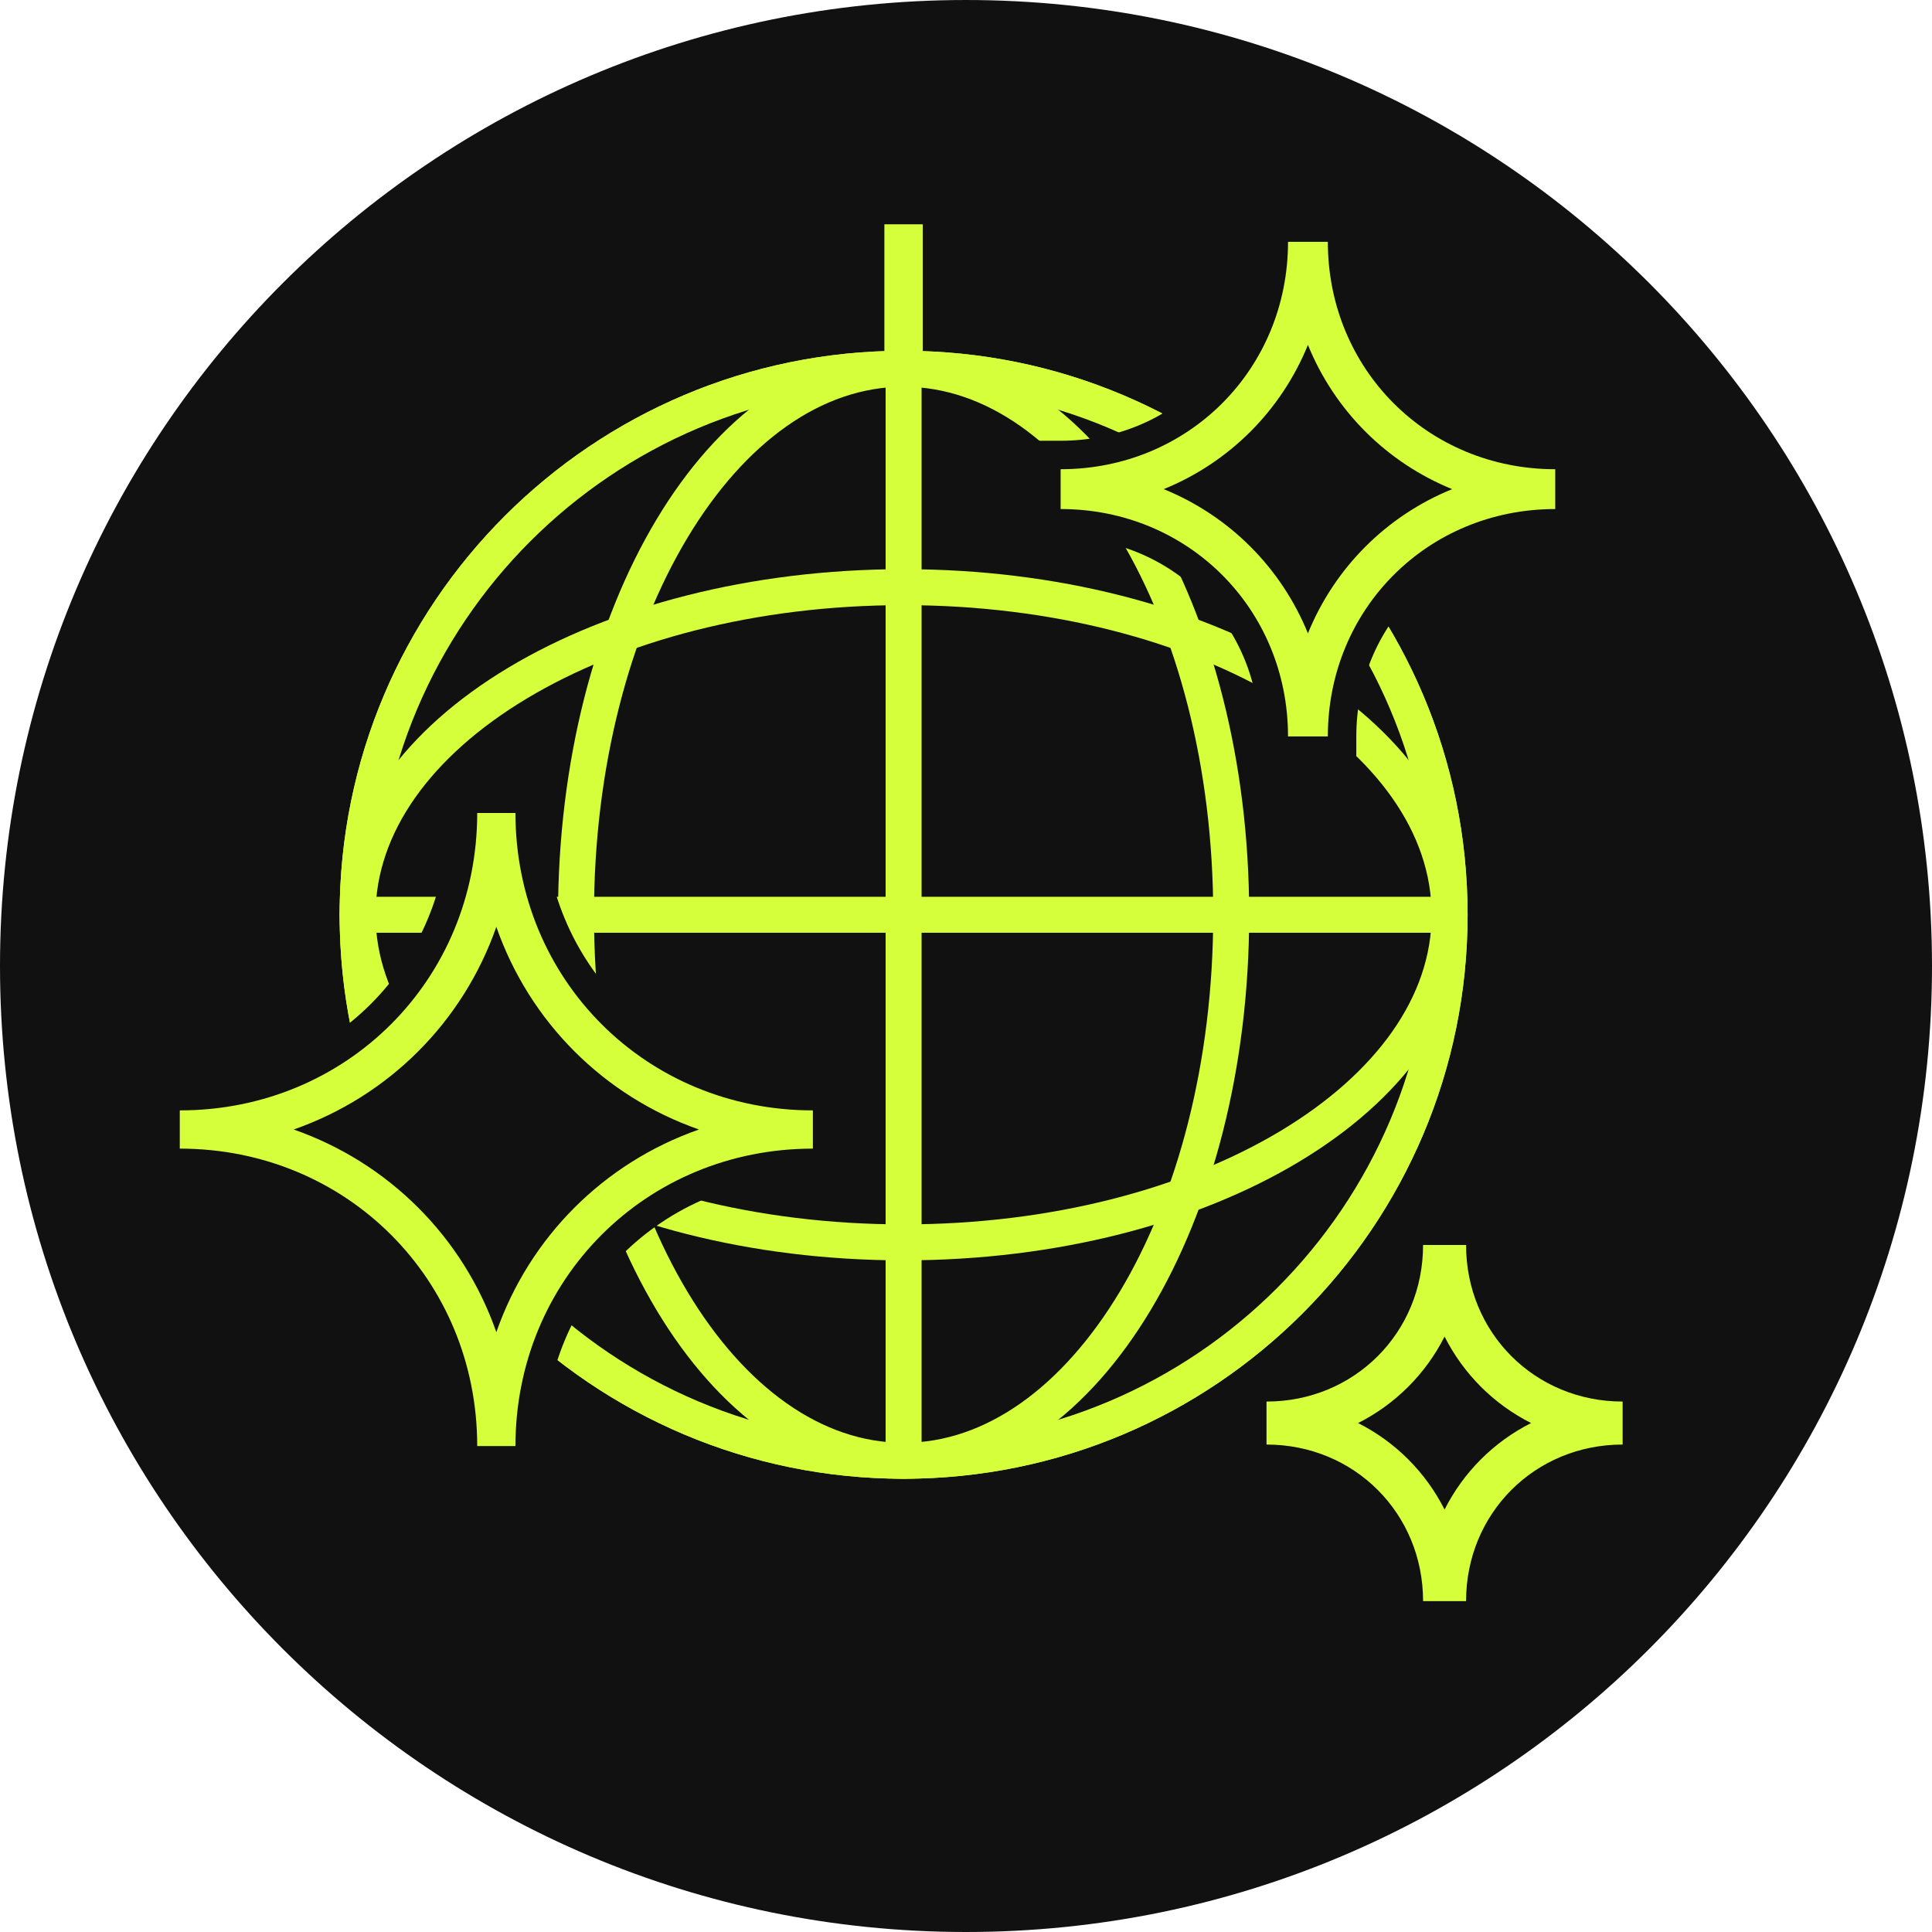
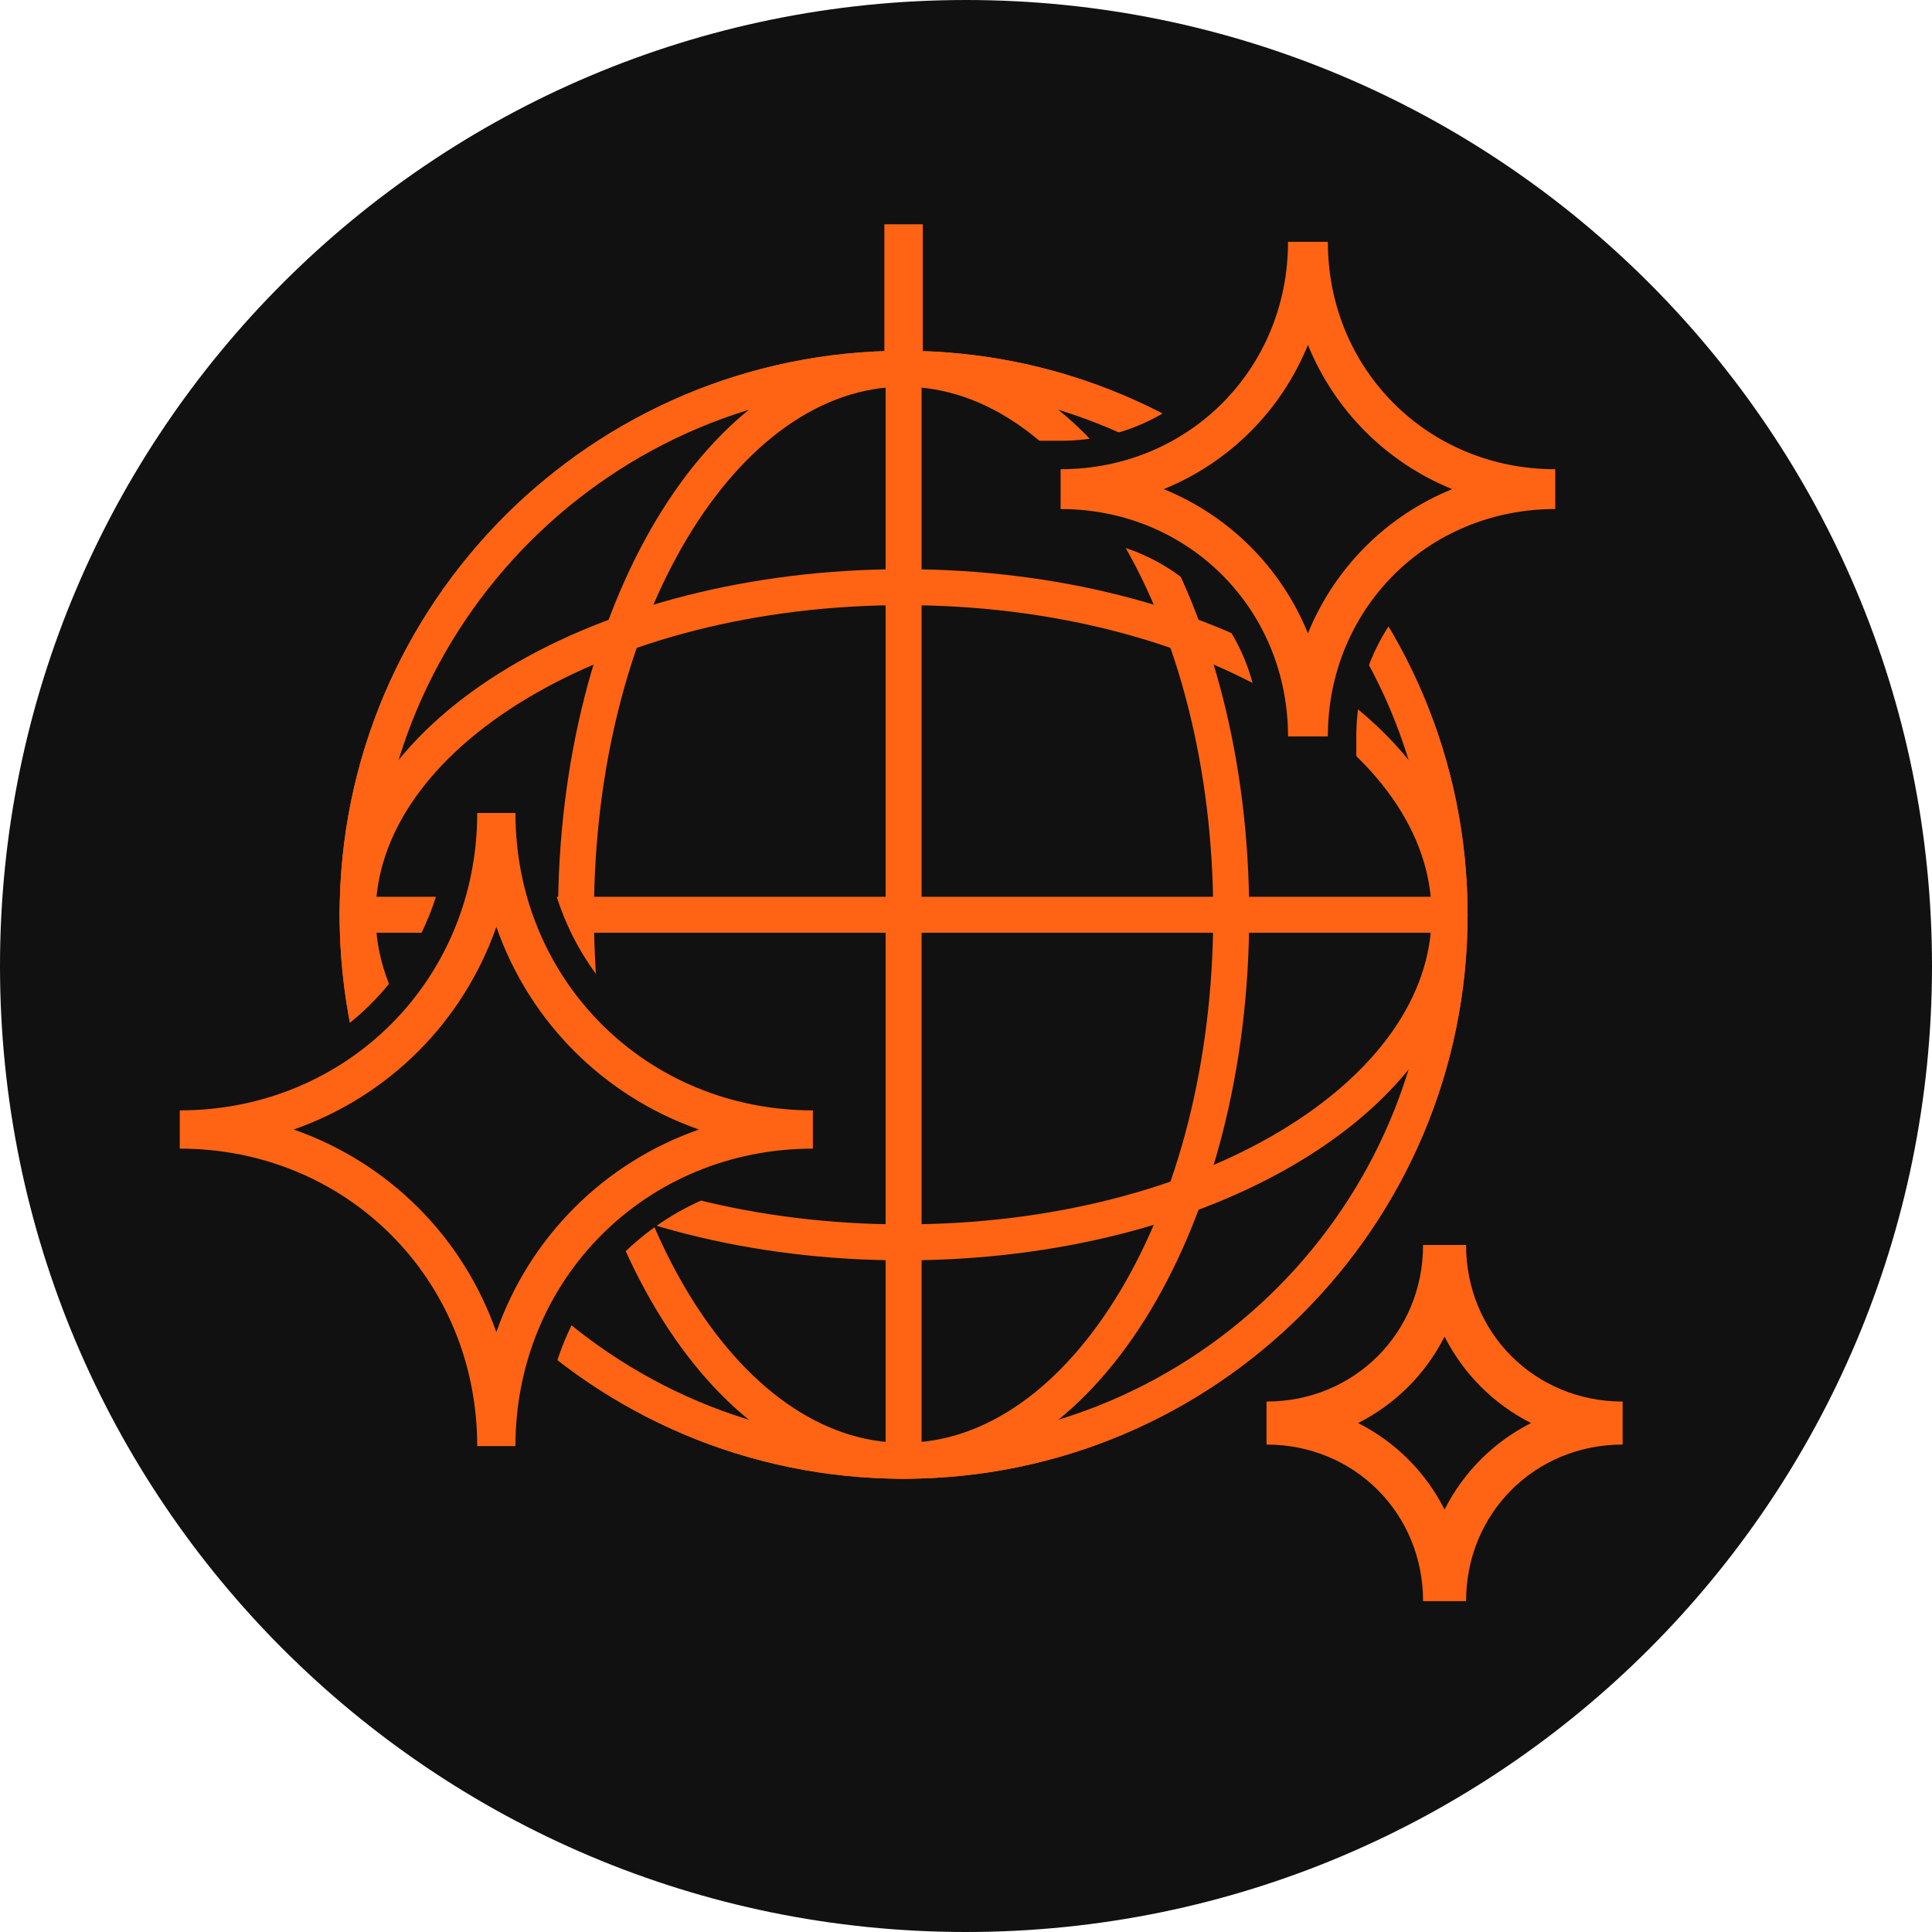
<svg xmlns="http://www.w3.org/2000/svg" aria-hidden="true" version="1.1" viewBox="0 0 384.771 384.771">
  <defs>
    <clipPath id="clip_1">
      <path transform="matrix(1,0,0,-1,0,384.771)" d="M0 384.771H384.771V0H0Z" />
    </clipPath>
  </defs>
  <g>
    <g clip-path="url(#clip_1)">
      <path transform="matrix(1,0,0,-1,384.7708,192.3856)" d="M0 0C0-106.252-86.134-192.385-192.385-192.385-298.637-192.385-384.771-106.252-384.771 0-384.771 106.252-298.637 192.385-192.385 192.385-86.134 192.385 0 106.252 0 0" fill="#111111" />
-       <path transform="matrix(1,0,0,-1,179.9581,73.44129)" stroke-width="7.654" stroke-linecap="butt" stroke-miterlimit="10" stroke-linejoin="miter" fill="none" stroke="#d4ff3a" d="M0 0V28.772" />
-       <path transform="matrix(1,0,0,-1,288.6985,182.1817)" stroke-width="7.162" stroke-linecap="butt" stroke-miterlimit="10" stroke-linejoin="miter" fill="none" stroke="#d4ff3a" d="M0 0C0-60.056-48.685-108.74-108.74-108.74-168.796-108.74-217.481-60.056-217.481 0-217.481 60.056-168.796 108.74-108.74 108.74-48.685 108.74 0 60.056 0 0Z" />
+       <path transform="matrix(1,0,0,-1,179.9581,73.44129)" stroke-width="7.654" stroke-linecap="butt" stroke-miterlimit="10" stroke-linejoin="miter" fill="none" stroke="#ff6414" d="M0 0V28.772" />
+       <path transform="matrix(1,0,0,-1,288.6985,182.1817)" stroke-width="7.162" stroke-linecap="butt" stroke-miterlimit="10" stroke-linejoin="miter" fill="none" stroke="#ff6414" d="M0 0C0-60.056-48.685-108.74-108.74-108.74-168.796-108.74-217.481-60.056-217.481 0-217.481 60.056-168.796 108.74-108.74 108.74-48.685 108.74 0 60.056 0 0Z" />
      <path transform="matrix(1,0,0,-1,288.6985,182.1817)" d="M0 0C0-60.056-48.685-108.74-108.74-108.74-168.796-108.74-217.481-60.056-217.481 0-217.481 60.056-168.796 108.74-108.74 108.74-48.685 108.74 0 60.056 0 0" fill="#111111" />
-       <path transform="matrix(1,0,0,-1,288.6985,182.1817)" stroke-width="7.162" stroke-linecap="butt" stroke-miterlimit="10" stroke-linejoin="miter" fill="none" stroke="#d4ff3a" d="M0 0C0-60.056-48.685-108.74-108.74-108.74-168.796-108.74-217.481-60.056-217.481 0-217.481 60.056-168.796 108.74-108.74 108.74-48.685 108.74 0 60.056 0 0Z" />
-       <path transform="matrix(1,0,0,-1,288.6985,182.1817)" stroke-width="7.162" stroke-linecap="butt" stroke-miterlimit="10" stroke-linejoin="miter" fill="none" stroke="#d4ff3a" d="M0 0C0-36.033-48.685-65.244-108.74-65.244-168.796-65.244-217.481-36.033-217.481 0-217.481 36.033-168.796 65.244-108.74 65.244-48.685 65.244 0 36.033 0 0Z" />
-       <path transform="matrix(1,0,0,-1,179.9581,290.9221)" stroke-width="7.162" stroke-linecap="butt" stroke-miterlimit="10" stroke-linejoin="miter" fill="none" stroke="#d4ff3a" d="M0 0C-36.033 0-65.244 48.685-65.244 108.74-65.244 168.796-36.033 217.481 0 217.481 36.033 217.481 65.244 168.796 65.244 108.74 65.244 48.685 36.033 0 0 0Z" />
-       <path transform="matrix(1,0,0,-1,179.9581,73.44129)" stroke-width="7.162" stroke-linecap="butt" stroke-miterlimit="10" stroke-linejoin="miter" fill="none" stroke="#d4ff3a" d="M0 0V-217.481" />
-       <path transform="matrix(1,0,0,-1,71.2177,182.1817)" stroke-width="7.162" stroke-linecap="butt" stroke-miterlimit="10" stroke-linejoin="miter" fill="none" stroke="#d4ff3a" d="M0 0H217.481" />
+       <path transform="matrix(1,0,0,-1,288.6985,182.1817)" stroke-width="7.162" stroke-linecap="butt" stroke-miterlimit="10" stroke-linejoin="miter" fill="none" stroke="#ff6414" d="M0 0C0-60.056-48.685-108.74-108.74-108.74-168.796-108.74-217.481-60.056-217.481 0-217.481 60.056-168.796 108.74-108.74 108.74-48.685 108.74 0 60.056 0 0Z" />
+       <path transform="matrix(1,0,0,-1,288.6985,182.1817)" stroke-width="7.162" stroke-linecap="butt" stroke-miterlimit="10" stroke-linejoin="miter" fill="none" stroke="#ff6414" d="M0 0C0-36.033-48.685-65.244-108.74-65.244-168.796-65.244-217.481-36.033-217.481 0-217.481 36.033-168.796 65.244-108.74 65.244-48.685 65.244 0 36.033 0 0Z" />
+       <path transform="matrix(1,0,0,-1,179.9581,290.9221)" stroke-width="7.162" stroke-linecap="butt" stroke-miterlimit="10" stroke-linejoin="miter" fill="none" stroke="#ff6414" d="M0 0C-36.033 0-65.244 48.685-65.244 108.74-65.244 168.796-36.033 217.481 0 217.481 36.033 217.481 65.244 168.796 65.244 108.74 65.244 48.685 36.033 0 0 0Z" />
+       <path transform="matrix(1,0,0,-1,179.9581,73.44129)" stroke-width="7.162" stroke-linecap="butt" stroke-miterlimit="10" stroke-linejoin="miter" fill="none" stroke="#ff6414" d="M0 0V-217.481" />
+       <path transform="matrix(1,0,0,-1,71.2177,182.1817)" stroke-width="7.162" stroke-linecap="butt" stroke-miterlimit="10" stroke-linejoin="miter" fill="none" stroke="#ff6414" d="M0 0H217.481" />
      <path transform="matrix(1,0,0,-1,96.0134,287.9921)" d="M0 0C0 33.762-26.447 60.208-60.208 60.208V65.878C-26.447 65.878 0 92.324 0 126.085H5.669C5.669 92.324 32.116 65.878 65.877 65.878V60.208C32.116 60.208 5.669 33.762 5.669 0Z" fill="#111111" />
      <path transform="matrix(1,0,0,-1,104.5174,161.9068)" d="M0 0H-11.339C-11.339-32.172-36.54-57.373-68.712-57.373V-68.712C-36.54-68.712-11.339-93.913-11.339-126.085H0C0-93.913 25.201-68.712 57.373-68.712V-57.373C25.201-57.373 0-32.172 0 0M-5.669 0C-5.669-35.376 21.997-63.043 57.373-63.043 21.997-63.043-5.669-90.709-5.669-126.085-5.669-90.709-33.335-63.043-68.712-63.043-33.335-63.043-5.669-35.376-5.669 0" fill="#111111" />
-       <path transform="matrix(1,0,0,-1,65.9861,224.9491)" d="M0 0C14.504-6.799 26.063-18.358 32.862-32.862 39.66-18.358 51.22-6.799 65.725 0 51.22 6.798 39.66 18.357 32.862 32.862 26.063 18.357 14.504 6.799 0 0M26.221-65.878V-63.043C26.221-31.416 1.446-6.642-30.18-6.642H-33.015V6.642H-30.18C1.446 6.642 26.221 31.415 26.221 63.042V65.876H39.503V63.042C39.503 31.415 64.278 6.642 95.905 6.642H98.739V-6.642H95.905C64.278-6.642 39.503-31.416 39.503-63.043V-65.878Z" fill="#d4ff3a" />
+       <path transform="matrix(1,0,0,-1,65.9861,224.9491)" d="M0 0C14.504-6.799 26.063-18.358 32.862-32.862 39.66-18.358 51.22-6.799 65.725 0 51.22 6.798 39.66 18.357 32.862 32.862 26.063 18.357 14.504 6.799 0 0M26.221-65.878V-63.043C26.221-31.416 1.446-6.642-30.18-6.642H-33.015V6.642H-30.18C1.446 6.642 26.221 31.415 26.221 63.042V65.876H39.503V63.042C39.503 31.415 64.278 6.642 95.905 6.642H98.739V-6.642H95.905C64.278-6.642 39.503-31.416 39.503-63.043V-65.878Z" fill="#ff6414" />
      <path transform="matrix(1,0,0,-1,72.154,224.9491)" d="M0 0C11.165 6.336 20.358 15.529 26.694 26.694 33.03 15.529 42.224 6.336 53.388 0 42.224-6.336 33.03-15.53 26.694-26.695 20.358-15.53 11.165-6.336 0 0M36.17 68.711H30.501 22.887 17.218V63.042C17.218 33.005-6.311 9.476-36.348 9.476H-42.017V3.807-3.807-9.476H-36.348C-6.311-9.476 17.218-33.005 17.218-63.043V-68.712H22.887 30.501 36.17V-63.043C36.17-33.005 59.699-9.476 89.737-9.476H95.406V-3.807 3.807 9.476H89.737C59.699 9.476 36.17 33.005 36.17 63.042ZM26.694-40.357C33.323-21.415 48.109-6.629 67.051 0 48.109 6.629 33.323 21.415 26.694 40.356 20.065 21.415 5.279 6.629-13.662 0 5.279-6.629 20.065-21.415 26.694-40.357M30.501 63.042C30.501 29.826 56.52 3.807 89.737 3.807V-3.807C56.52-3.807 30.501-29.826 30.501-63.043H22.887C22.887-29.826-3.132-3.807-36.348-3.807V3.807C-3.132 3.807 22.887 29.826 22.887 63.042Z" fill="#111111" />
      <path transform="matrix(1,0,0,-1,257.6482,146.6669)" d="M0 0C0 26.028-20.389 46.417-46.417 46.417V52.086C-20.389 52.086 0 72.476 0 98.504H5.67C5.67 72.476 26.059 52.086 52.087 52.086V46.417C26.059 46.417 5.67 26.028 5.67 0Z" fill="#111111" />
      <path transform="matrix(1,0,0,-1,266.1526,48.16281)" d="M0 0H-11.339C-11.339-24.439-30.482-43.583-54.921-43.583V-54.921C-30.482-54.921-11.339-74.065-11.339-98.504H0C0-74.065 19.144-54.921 43.583-54.921V-43.583C19.144-43.583 0-24.439 0 0M-5.669 0C-5.669-27.638 15.945-49.252 43.583-49.252 15.945-49.252-5.669-70.866-5.669-98.504-5.669-70.866-27.283-49.252-54.921-49.252-27.283-49.252-5.669-27.638-5.669 0" fill="#111111" />
-       <path transform="matrix(1,0,0,-1,238.3933,97.4144)" d="M0 0C9.395-5.083 17.008-12.696 22.09-22.09 27.172-12.696 34.785-5.083 44.18 0 34.785 5.083 27.172 12.696 22.09 22.09 17.008 12.696 9.395 5.083 0 0M15.29-52.086V-49.252C15.29-25.447-3.357-6.799-27.162-6.799H-29.997V6.799H-27.162C-3.357 6.799 15.29 25.447 15.29 49.252V52.086H28.89V49.252C28.89 25.447 47.537 6.799 71.342 6.799H74.177V-6.799H71.342C47.537-6.799 28.89-25.447 28.89-49.252V-52.086Z" fill="#d4ff3a" />
+       <path transform="matrix(1,0,0,-1,238.3933,97.4144)" d="M0 0C9.395-5.083 17.008-12.696 22.09-22.09 27.172-12.696 34.785-5.083 44.18 0 34.785 5.083 27.172 12.696 22.09 22.09 17.008 12.696 9.395 5.083 0 0M15.29-52.086V-49.252C15.29-25.447-3.357-6.799-27.162-6.799H-29.997V6.799H-27.162C-3.357 6.799 15.29 25.447 15.29 49.252V52.086H28.89V49.252C28.89 25.447 47.537 6.799 71.342 6.799H74.177V-6.799H71.342C47.537-6.799 28.89-25.447 28.89-49.252V-52.086Z" fill="#ff6414" />
      <path transform="matrix(1,0,0,-1,243.9246,97.41449)" d="M0 0C6.614 4.33 12.229 9.945 16.559 16.559 20.888 9.945 26.503 4.33 33.117 0 26.503-4.33 20.888-9.945 16.559-16.559 12.229-9.945 6.614-4.33 0 0M26.193 54.921H20.524 12.594 6.924V49.252C6.924 27.036-10.478 9.634-32.693 9.634H-38.363V3.965-3.965-9.634H-32.693C-10.478-9.634 6.924-27.036 6.924-49.252V-54.921H12.594 20.524 26.193V-49.252C26.193-27.036 43.595-9.634 65.811-9.634H71.48V-3.965 3.965 9.634H65.811C43.595 9.634 26.193 27.036 26.193 49.252ZM16.559-28.721C21.883-15.643 32.201-5.324 45.279 0 32.201 5.324 21.883 15.643 16.559 28.721 11.234 15.643 .916 5.324-12.162 0 .916-5.324 11.234-15.643 16.559-28.721M20.524 49.252C20.524 23.857 40.416 3.965 65.811 3.965V-3.965C40.416-3.965 20.524-23.857 20.524-49.252H12.594C12.594-23.857-7.299-3.965-32.693-3.965V3.965C-7.299 3.965 12.594 23.857 12.594 49.252Z" fill="#111111" />
      <path transform="matrix(1,0,0,-1,284.8611,318.8729)" d="M0 0C0 18.295-14.331 32.626-32.627 32.626V38.296C-14.331 38.296 0 52.627 0 70.923H5.67C5.67 52.627 20.001 38.296 38.296 38.296V32.626C20.001 32.626 5.67 18.295 5.67 0Z" fill="#111111" />
      <path transform="matrix(1,0,0,-1,293.3652,247.9501)" d="M0 0H-11.339C-11.339-16.706-24.425-29.792-41.131-29.792V-41.131C-24.425-41.131-11.339-54.217-11.339-70.923H0C0-54.217 13.086-41.131 29.792-41.131V-29.792C13.086-29.792 0-16.706 0 0M-5.669 0C-5.669-19.899 9.893-35.461 29.792-35.461 9.893-35.461-5.669-51.024-5.669-70.923-5.669-51.024-21.232-35.461-41.131-35.461-21.232-35.461-5.669-19.899-5.669 0" fill="#111111" />
-       <path transform="matrix(1,0,0,-1,276.0974,283.411)" d="M0 0C4.612-3.064 8.534-6.986 11.599-11.599 14.663-6.986 18.585-3.064 23.197 0 18.585 3.064 14.663 6.986 11.599 11.599 8.534 6.986 4.612 3.064 0 0M4.481-38.297V-35.462C4.481-19.567-7.969-7.117-23.862-7.117H-26.697V7.117H-23.862C-7.969 7.117 4.481 19.567 4.481 35.461V38.296H18.716V35.461C18.716 19.567 31.166 7.117 47.061 7.117H49.896V-7.117H47.061C31.166-7.117 18.716-19.567 18.716-35.462V-38.297Z" fill="#d4ff3a" />
+       <path transform="matrix(1,0,0,-1,276.0974,283.411)" d="M0 0C4.612-3.064 8.534-6.986 11.599-11.599 14.663-6.986 18.585-3.064 23.197 0 18.585 3.064 14.663 6.986 11.599 11.599 8.534 6.986 4.612 3.064 0 0M4.481-38.297V-35.462C4.481-19.567-7.969-7.117-23.862-7.117H-26.697V7.117H-23.862C-7.969 7.117 4.481 19.567 4.481 35.461V38.296H18.716V35.461C18.716 19.567 31.166 7.117 47.061 7.117H49.896V-7.117H47.061C31.166-7.117 18.716-19.567 18.716-35.462V-38.297Z" fill="#ff6414" />
      <path transform="matrix(1,0,0,-1,280.8968,283.411)" d="M0 0C2.509 2.014 4.785 4.29 6.799 6.799 8.813 4.29 11.089 2.014 13.598 0 11.089-2.014 8.813-4.29 6.799-6.799 4.785-4.29 2.509-2.014 0 0M16.75 41.13H11.081 2.517-3.153V35.461C-3.153 21.157-14.358 9.952-28.662 9.952H-34.331V4.282-4.282-9.951H-28.662C-14.358-9.951-3.153-21.157-3.153-35.462V-41.131H2.517 11.081 16.75V-35.462C16.75-21.157 27.956-9.951 42.261-9.951H47.93V-4.282 4.282 9.952H42.261C27.956 9.952 16.75 21.157 16.75 35.461ZM6.799-17.227C10.559-9.784 16.583-3.76 24.025 0 16.583 3.76 10.559 9.784 6.799 17.226 3.039 9.784-2.985 3.76-10.427 0-2.985-3.76 3.039-9.784 6.799-17.227M11.081 35.461C11.081 17.978 24.776 4.282 42.261 4.282V-4.282C24.776-4.282 11.081-17.978 11.081-35.462H2.517C2.517-17.978-11.179-4.282-28.662-4.282V4.282C-11.179 4.282 2.517 17.978 2.517 35.461Z" fill="#111111" />
    </g>
  </g>
</svg>
